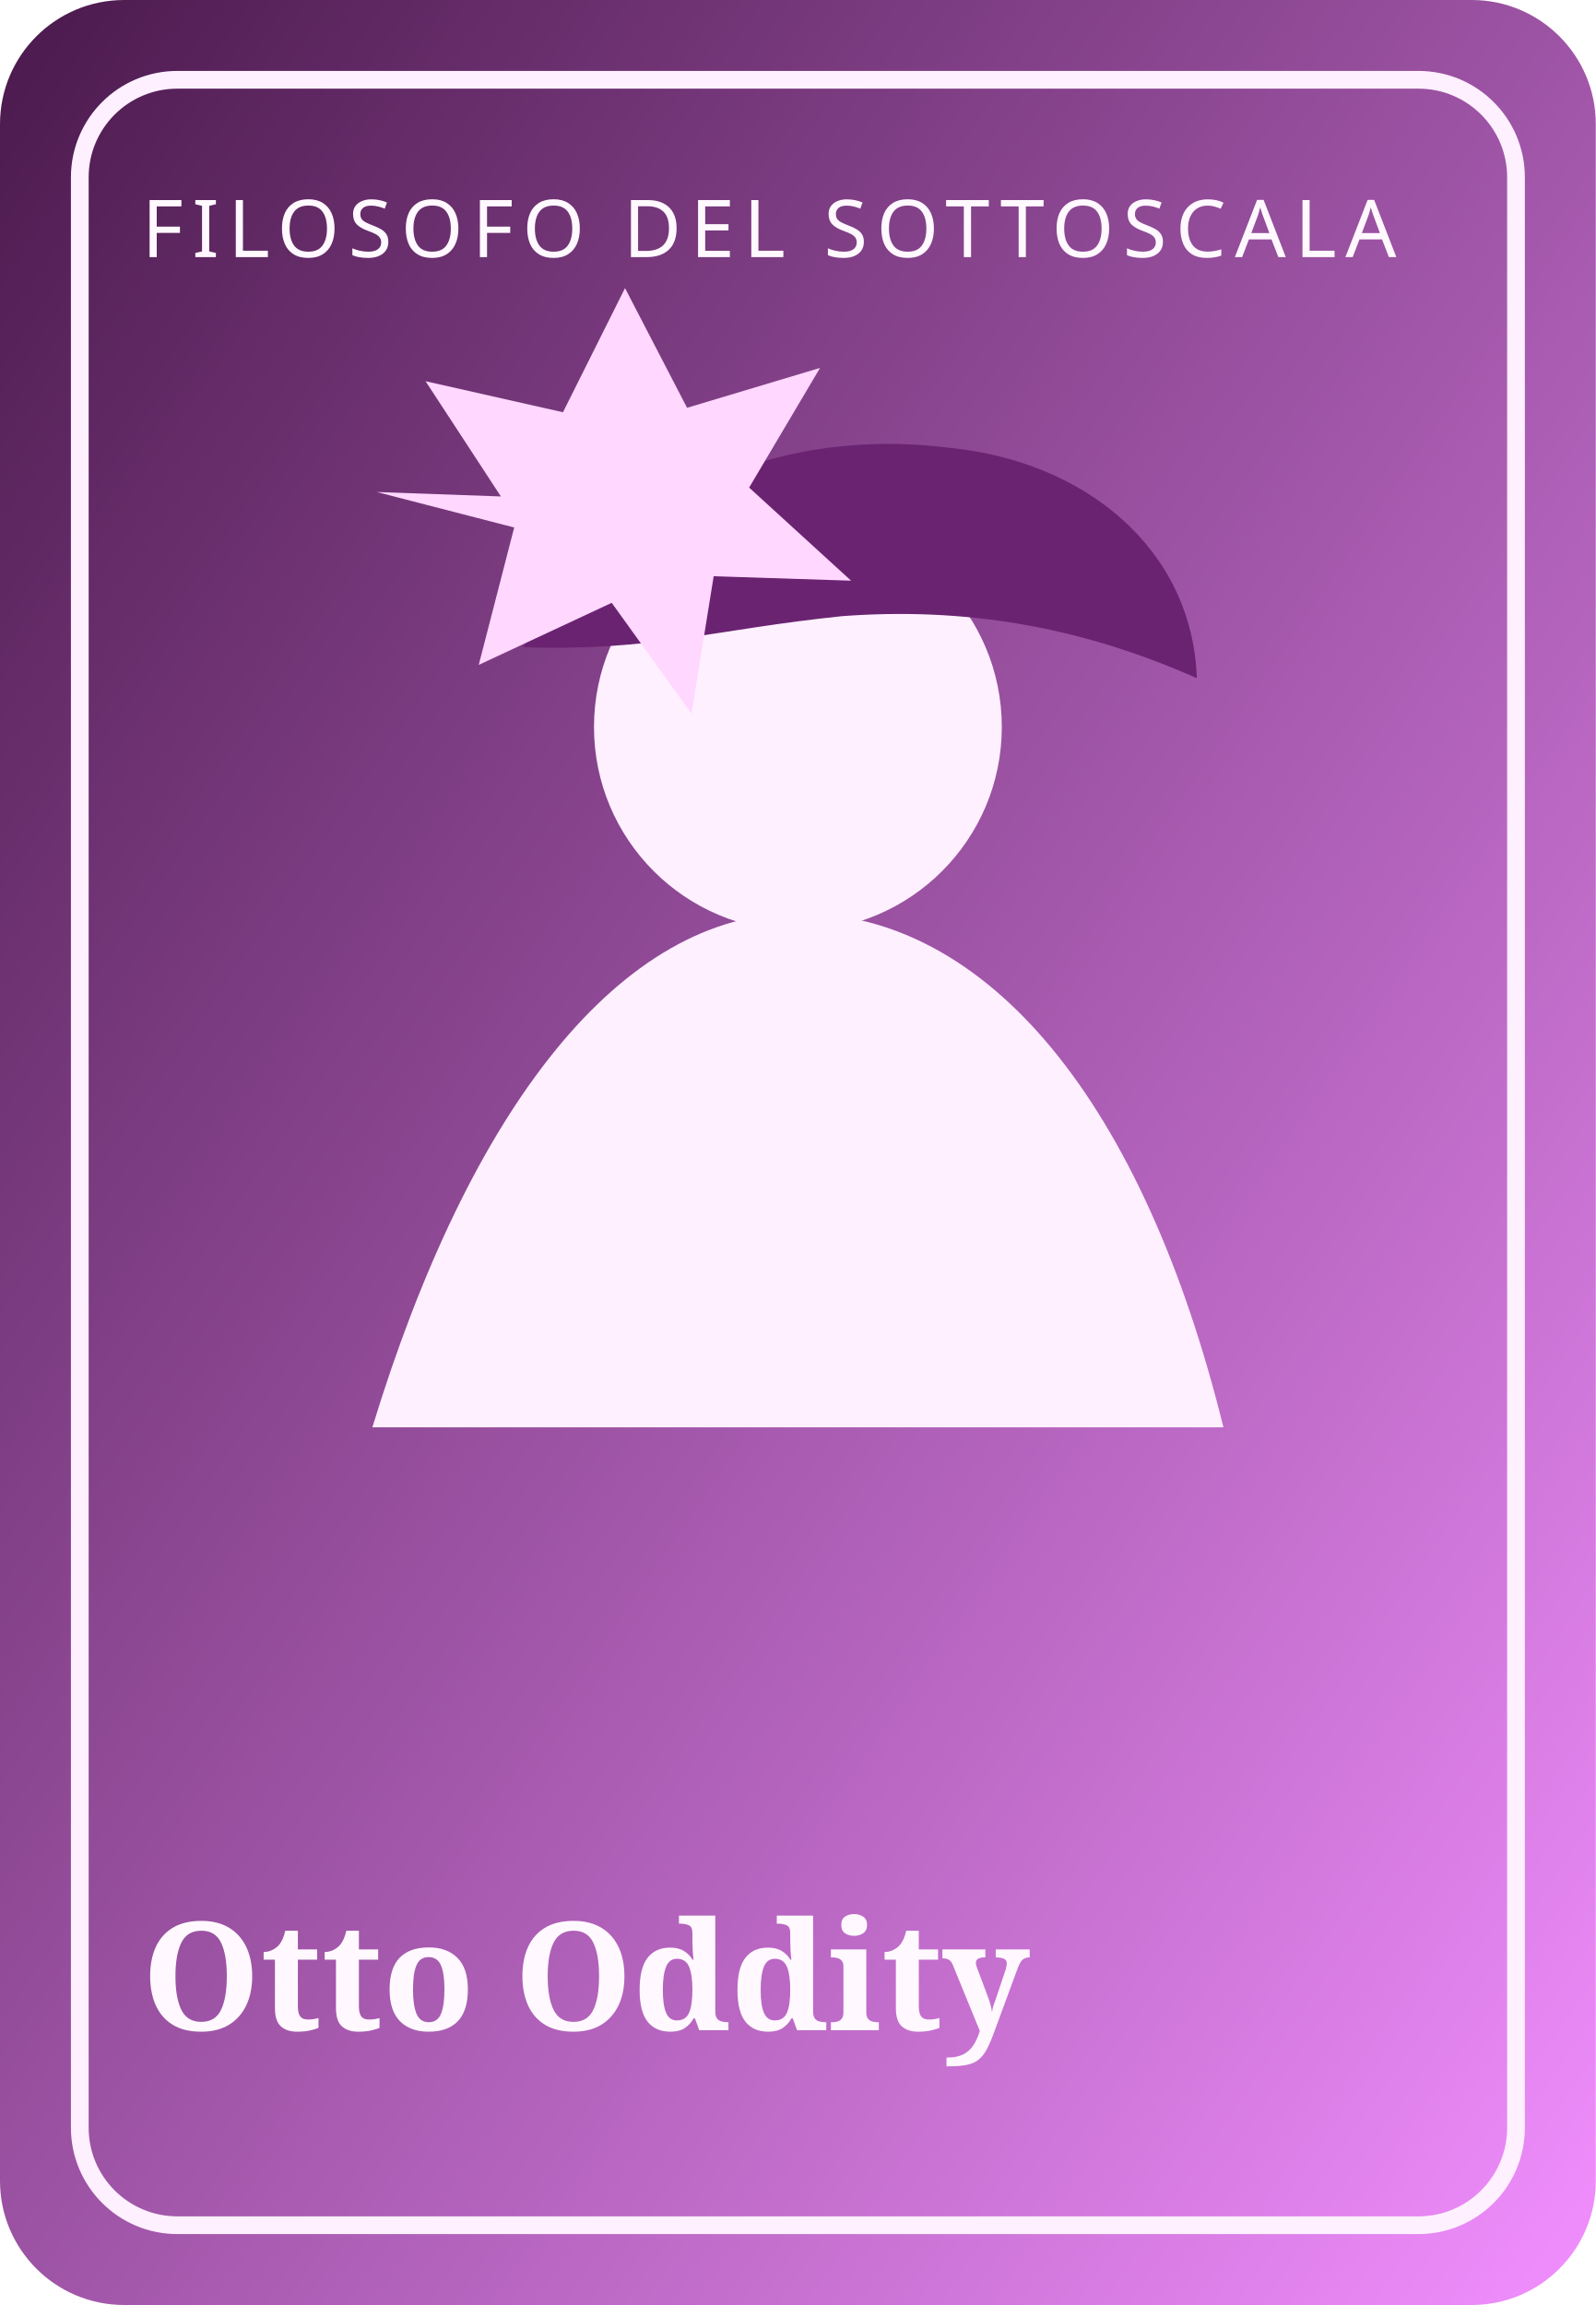
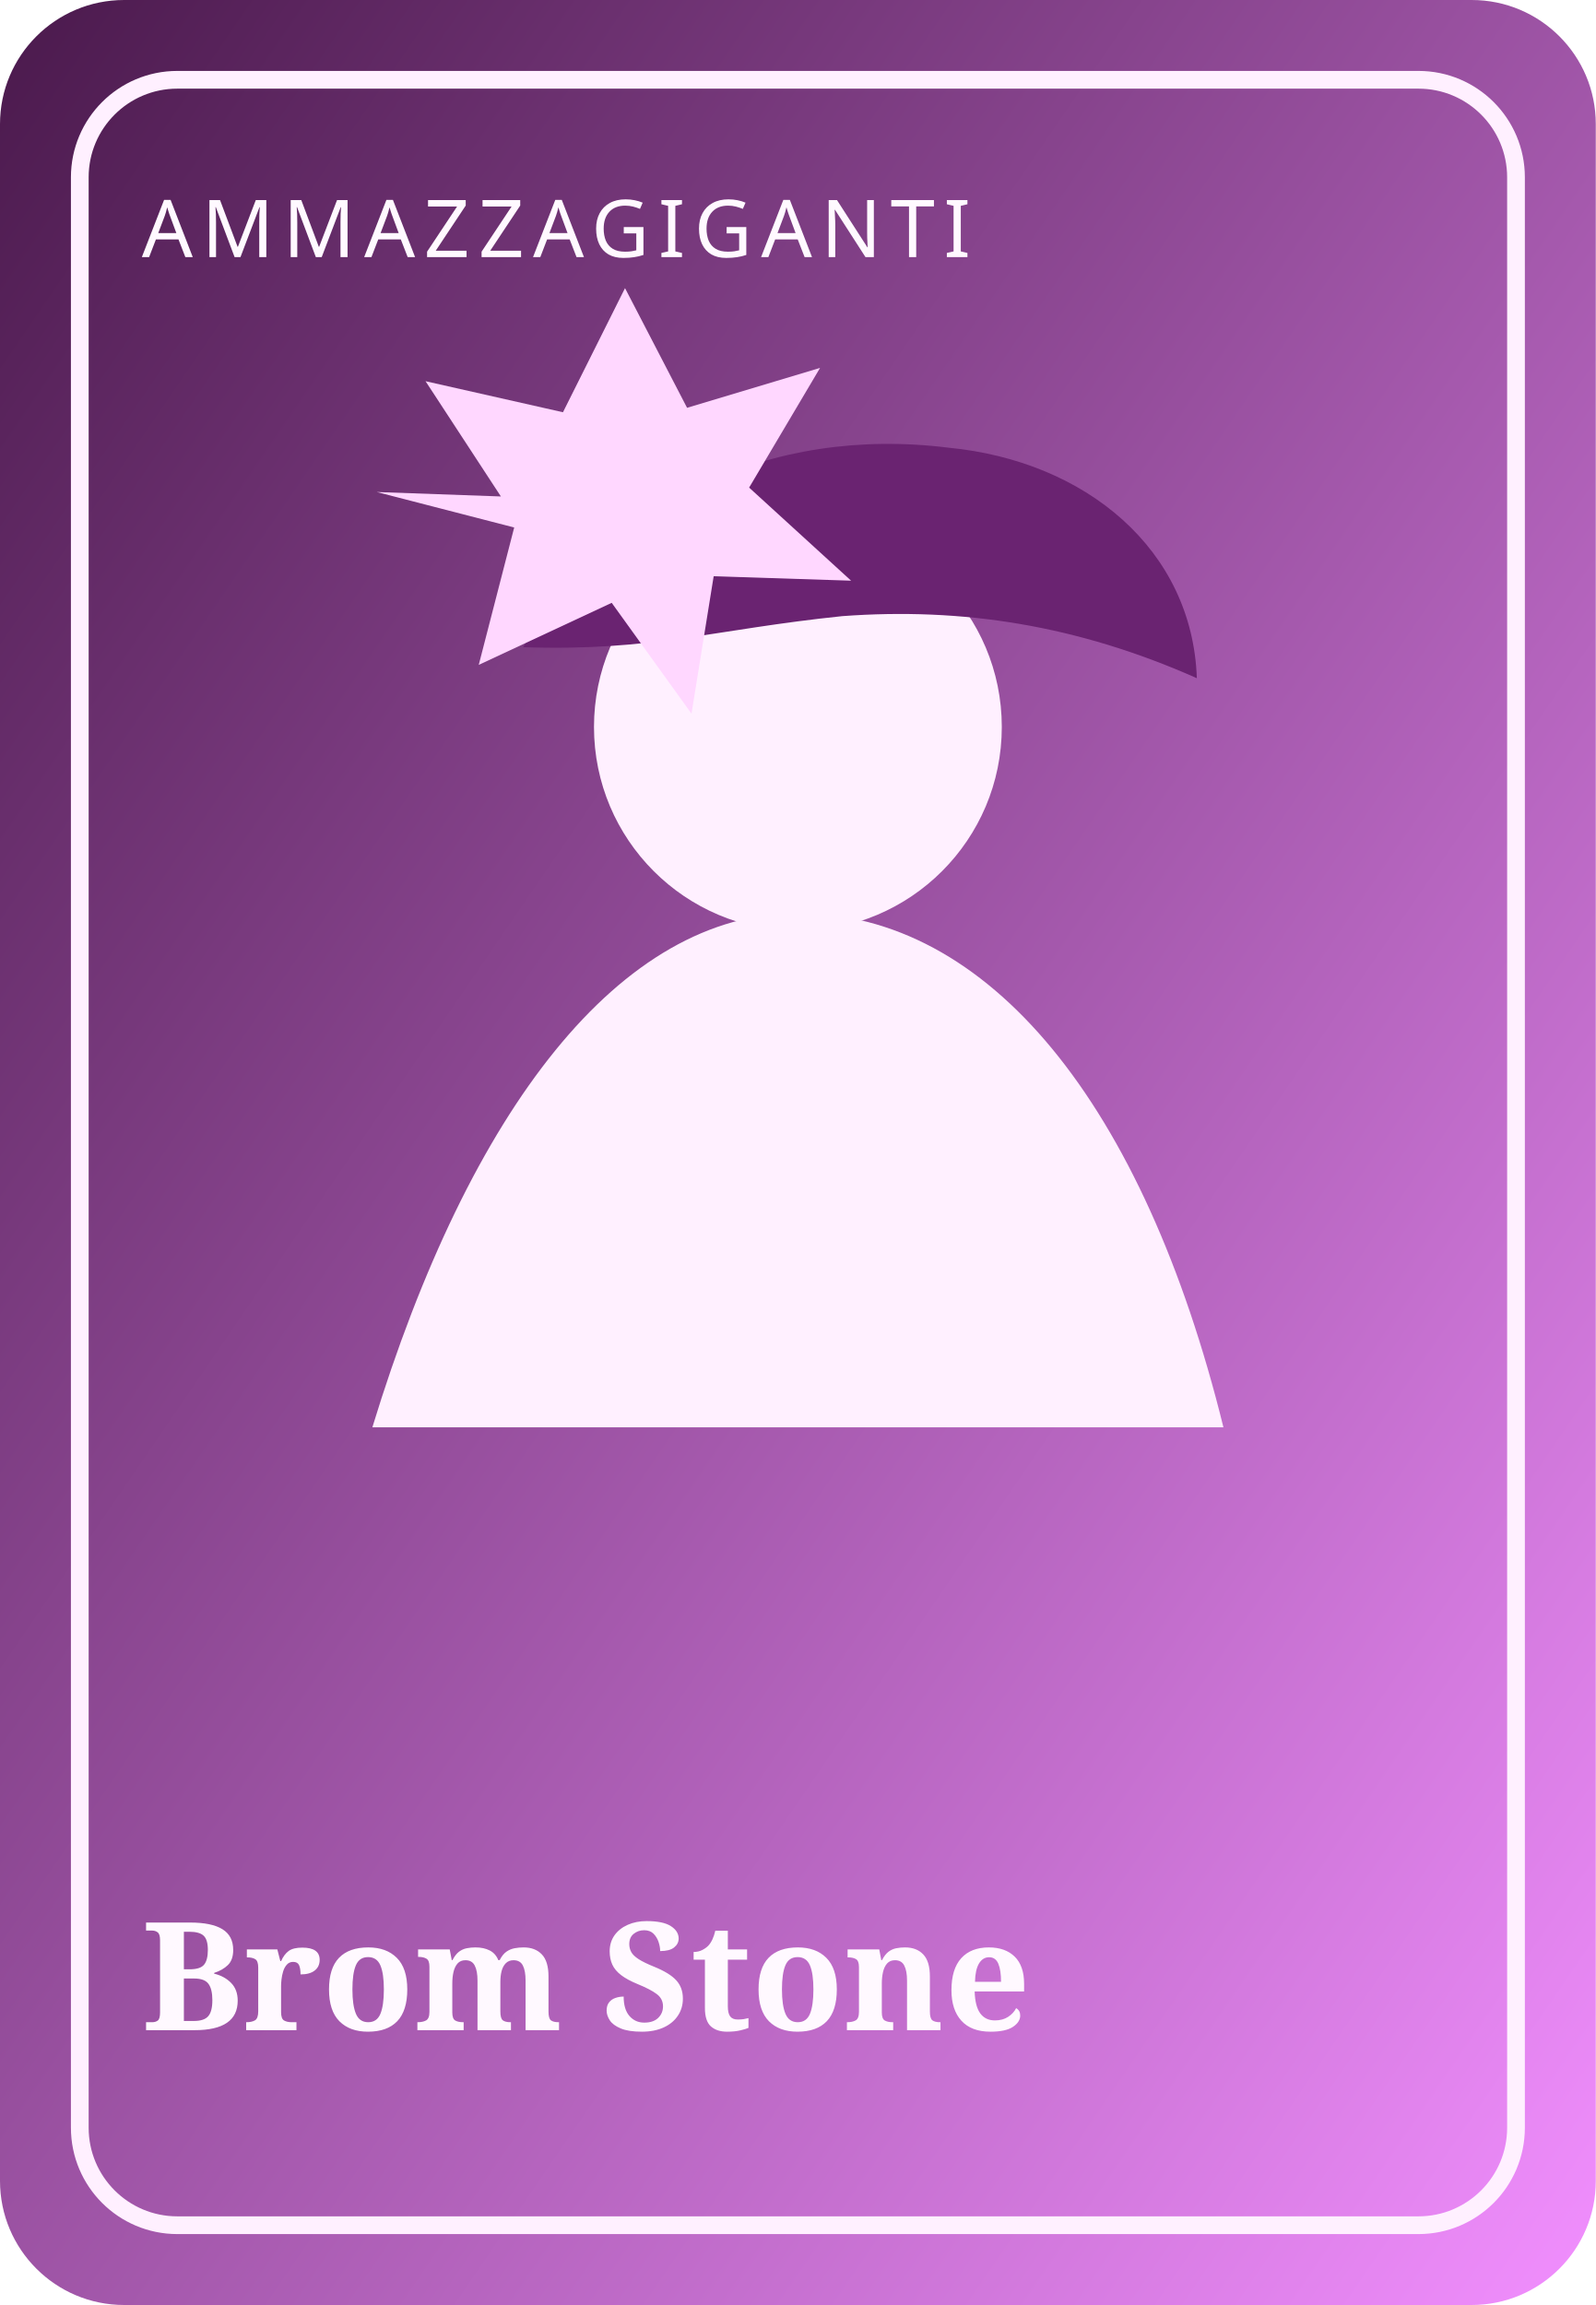
<svg xmlns="http://www.w3.org/2000/svg" viewBox="0 0 360 520">
  <defs>
    <linearGradient id="g" x1="0%" y1="0%" x2="100%" y2="100%">
      <stop offset="0%" stop-color="#4a194c" />
      <stop offset="100%" stop-color="#f28fff" />
    </linearGradient>
  </defs>
  <rect width="360" height="520" rx="28" fill="url(#g)" />
  <rect x="18" y="18" width="324" height="484" rx="22" fill="none" stroke="#fff0ff" stroke-width="4" />
  <path d="M84 322c22-72 56-116 96-116 43 0 78 43 96 116" fill="#fff0ff" />
  <circle cx="180" cy="164" r="46" fill="#fff0ff" />
  <path d="M118 146c20-33 56-50 96-45 31 3 55 23 56 52-27-12-53-16-80-14-29 3-43 8-72 7z" fill="#6a2371" />
  <path d="M85 111l31 8-8 31 30-14 18 25 5-31 31 1-23-21 16-27-30 9-14-27-14 28-31-7 17 26z" fill="#ffd7ff" />
-   <text x="32" y="58" font-size="18" fill="#fff9ff" font-family="'Trebuchet MS', sans-serif" letter-spacing="2">FILOSOFO DEL SOTTOSCALA</text>
-   <text x="32" y="458" font-size="34" fill="#fff9ff" font-family="Georgia, serif" font-weight="700">Otto Oddity</text>
+   <text x="32" y="58" font-size="18" fill="#fff9ff" font-family="'Trebuchet MS', sans-serif" letter-spacing="2">AMMAZZAGIGANTI</text>
+   <text x="32" y="458" font-size="34" fill="#fff9ff" font-family="Georgia, serif" font-weight="700">Brom Stone</text>
</svg>
